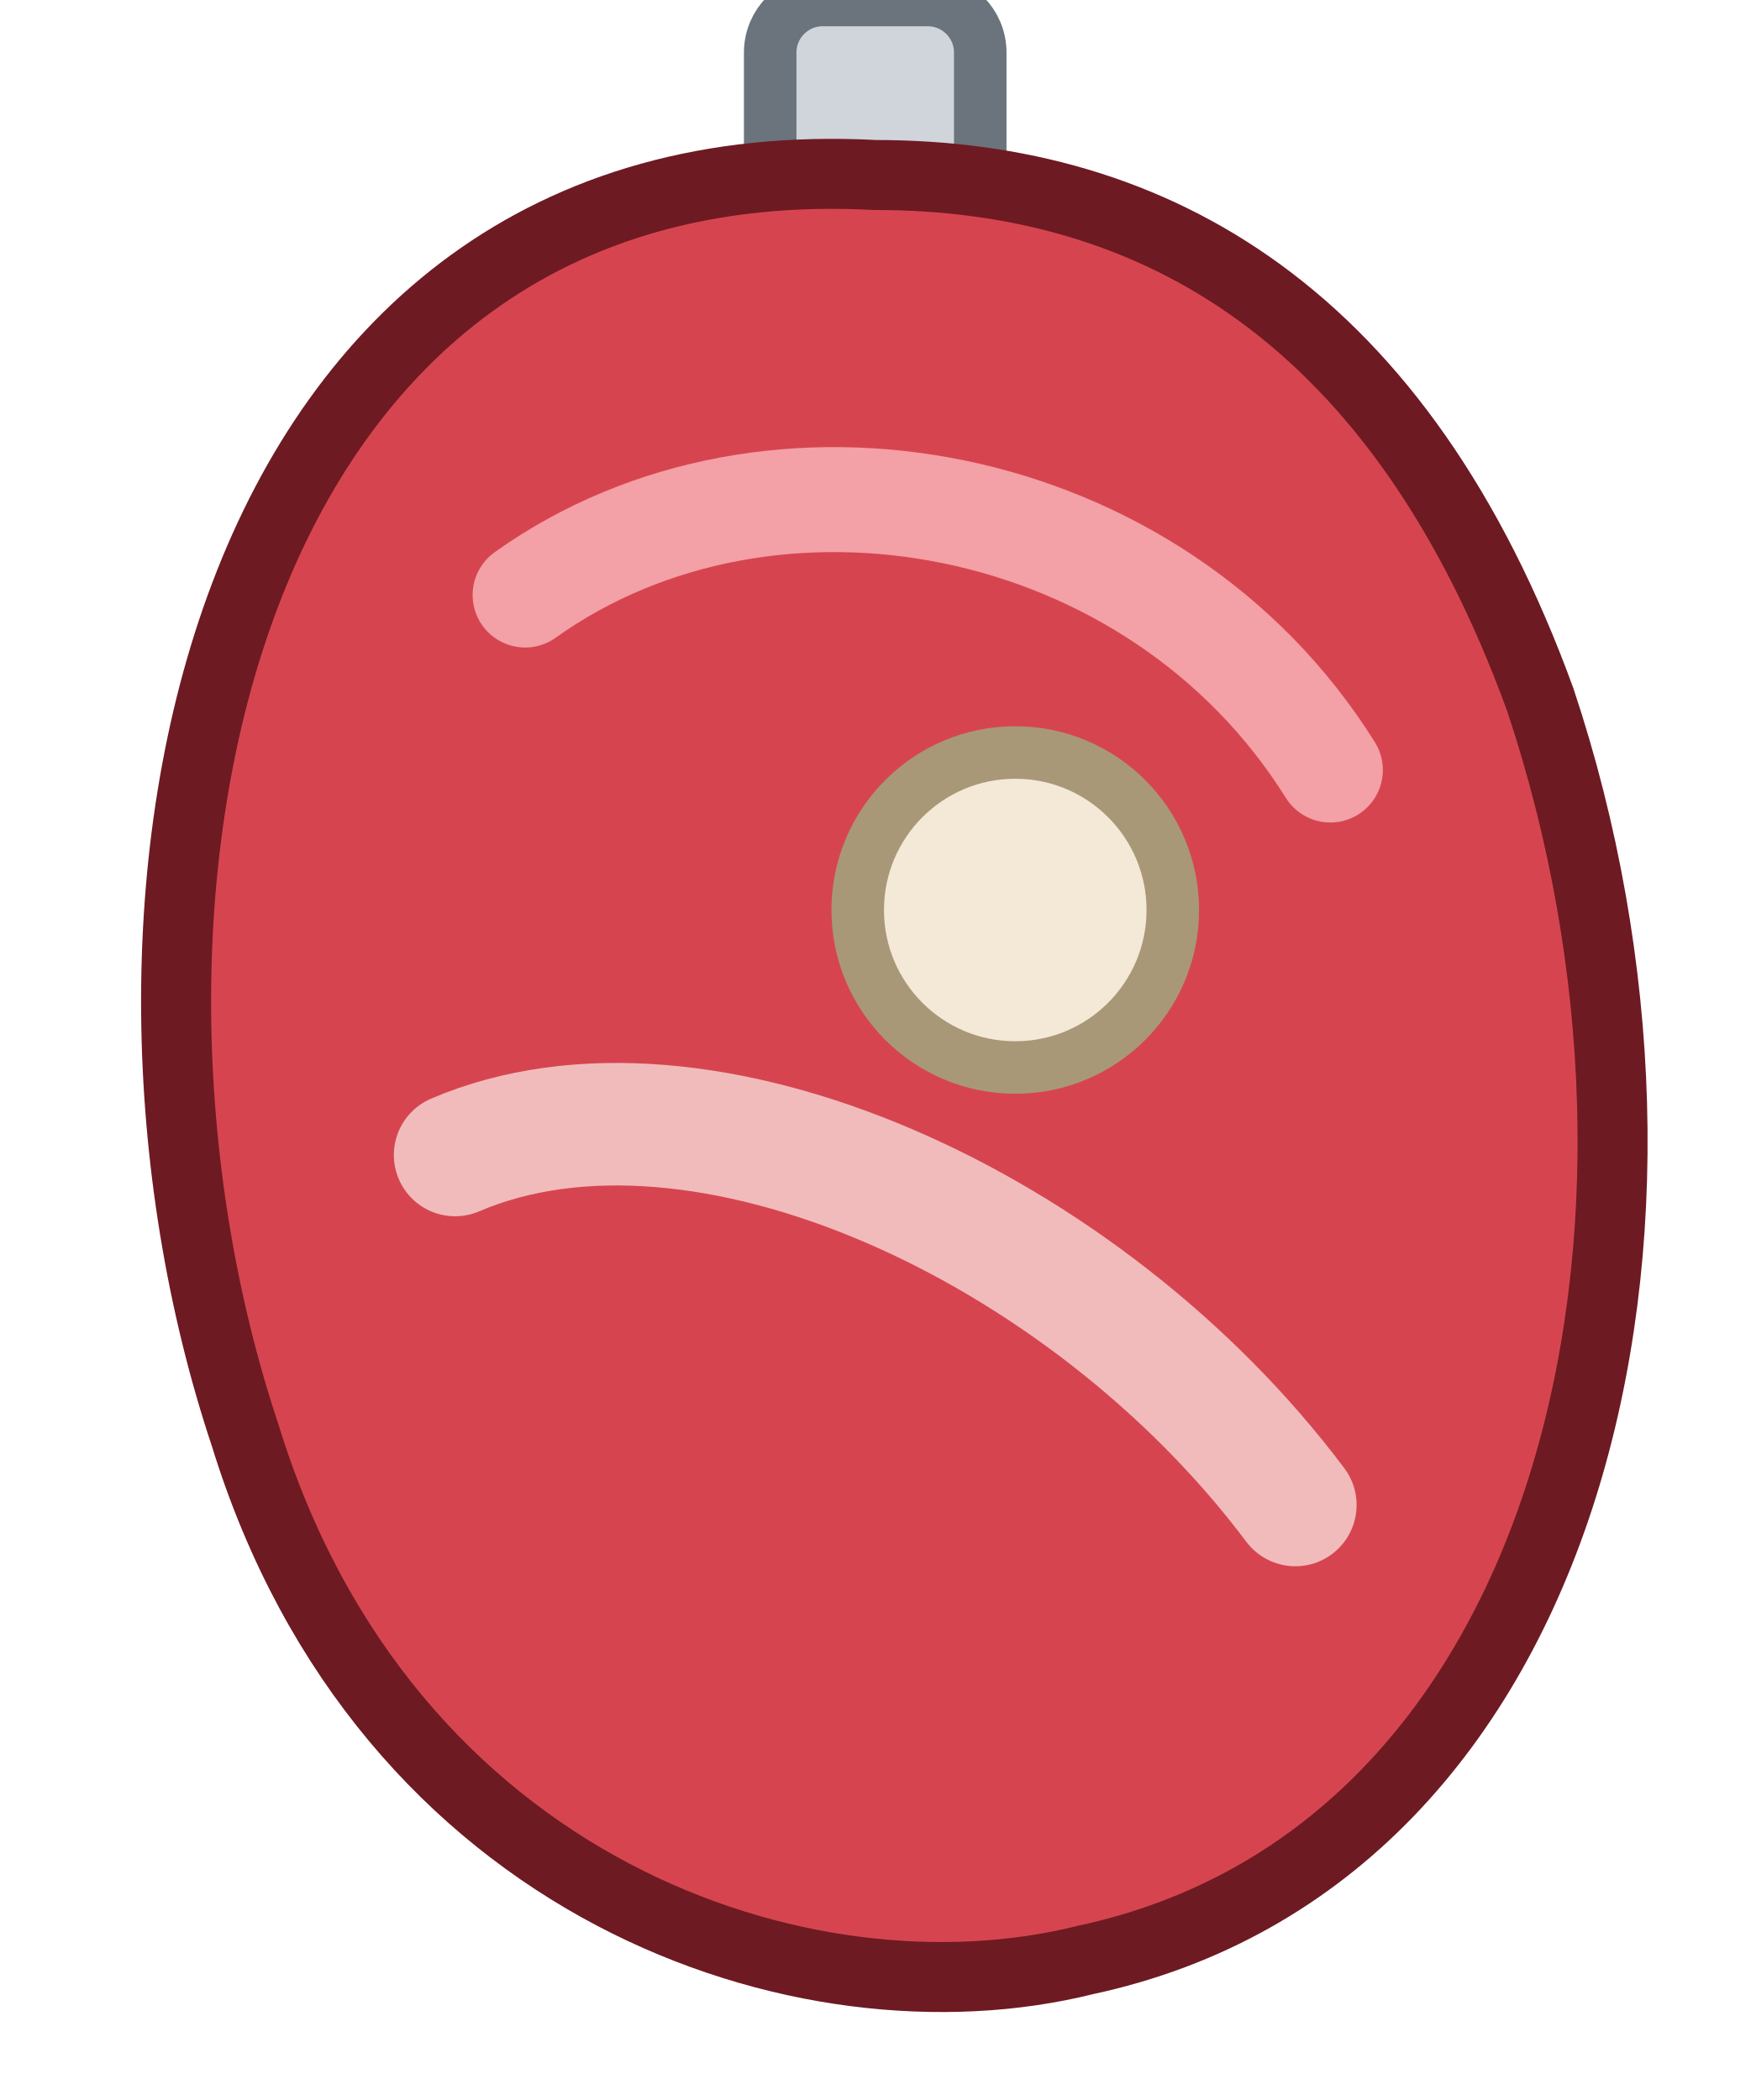
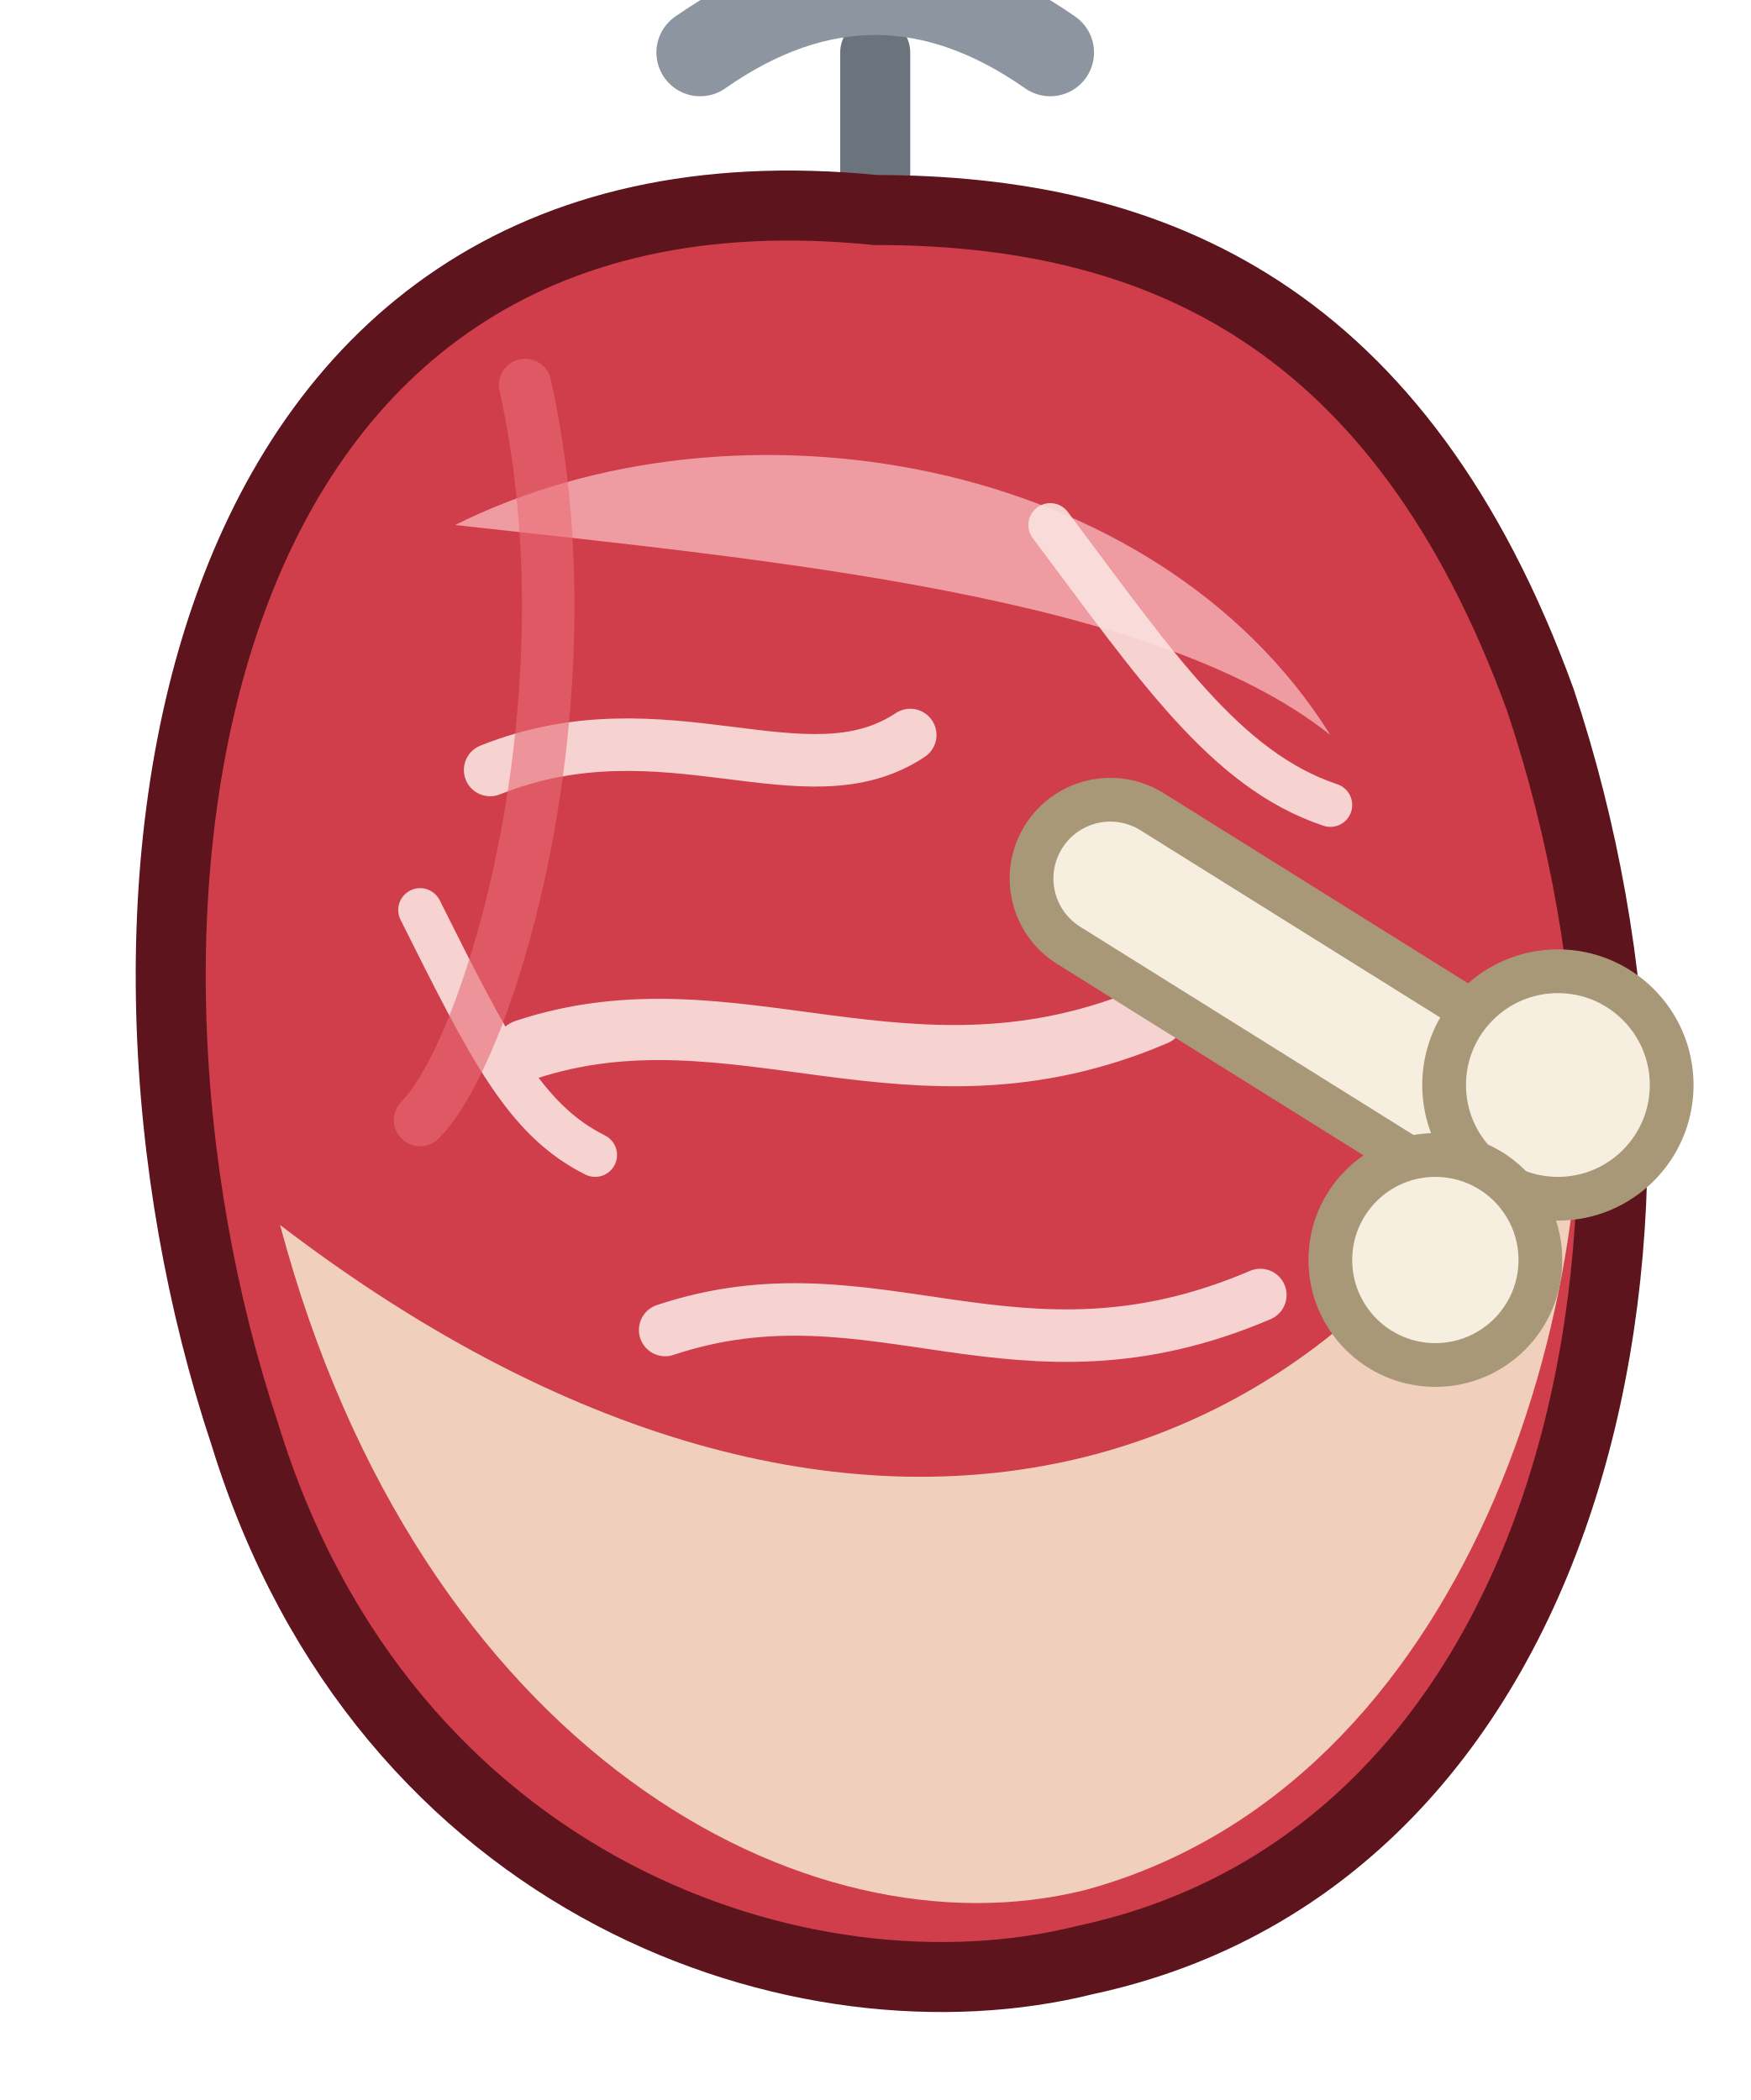
<svg xmlns="http://www.w3.org/2000/svg" width="100" height="120" viewBox="0 0 100 120">
-   <rect x="44" y="0" width="12" height="12" rx="3" fill="#cfd5db" stroke="#6b737c" stroke-width="3" />
-   <path d="M50 10 C12 8 4 52 14 82 C22 108 46 116 62 112 C90 106 98 70 88 40 C80 18 66 10 50 10Z" fill="#d6454f" stroke="#6e1a22" stroke-width="4" />
-   <path d="M30 34 C44 24 66 28 76 44" fill="none" stroke="#f3a0a6" stroke-width="6" stroke-linecap="round" />
-   <path d="M26 66 C40 60 62 70 74 86" fill="none" stroke="#f6d0cf" stroke-width="7" stroke-linecap="round" opacity="0.85" />
-   <circle cx="58" cy="52" r="9" fill="#f3e9d6" stroke="#a89878" stroke-width="3" />
+   <path d="M50 14 L50 3" stroke="#6b737c" stroke-width="4" stroke-linecap="round" />
+   <path d="M40 3 Q50 -4 60 3" fill="none" stroke="#8d96a0" stroke-width="5" stroke-linecap="round" />
+   <path d="M50 12 C10 8 4 52 14 82 C22 108 46 116 62 112 C90 106 98 70 88 40 C80 18 66 12 50 12Z" fill="#cf3e4a" stroke="#5e141c" stroke-width="4" />
+   <path d="M16 70 C24 100 46 112 62 108 C84 102 92 74 90 56 C80 84 50 96 16 70Z" fill="#f4dfc9" opacity="0.9" />
+   <path d="M26 30 C42 22 66 26 76 42 C66 34 44 32 26 30Z" fill="#f7b3b8" opacity="0.8" />
+   <g fill="none" stroke="#fbe3e0" stroke-linecap="round" opacity="0.9">
+     <path d="M28 44 C38 40 46 46 52 42" stroke-width="3" />
+     <path d="M30 60 C42 56 52 64 66 58" stroke-width="3.5" />
+     <path d="M38 76 C50 72 58 80 72 74" stroke-width="3" />
+     <path d="M60 30 C66 38 70 44 76 46" stroke-width="2.5" />
+     <path d="M24 52 C28 60 30 64 34 66" stroke-width="2.5" />
+   </g>
+   <path d="M30 22 C34 40 28 60 24 64" fill="none" stroke="#e86a74" stroke-width="3" stroke-linecap="round" opacity="0.6" />
+   <rect x="62" y="44" width="34" height="9" rx="4.5" transform="rotate(32 62 44)" fill="#f6efe0" stroke="#a89878" stroke-width="2.5" />
+   <circle cx="89" cy="62" r="6.5" fill="#f6efe0" stroke="#a89878" stroke-width="2.5" />
+   <circle cx="82" cy="72" r="6" fill="#f6efe0" stroke="#a89878" stroke-width="2.5" />
</svg>
